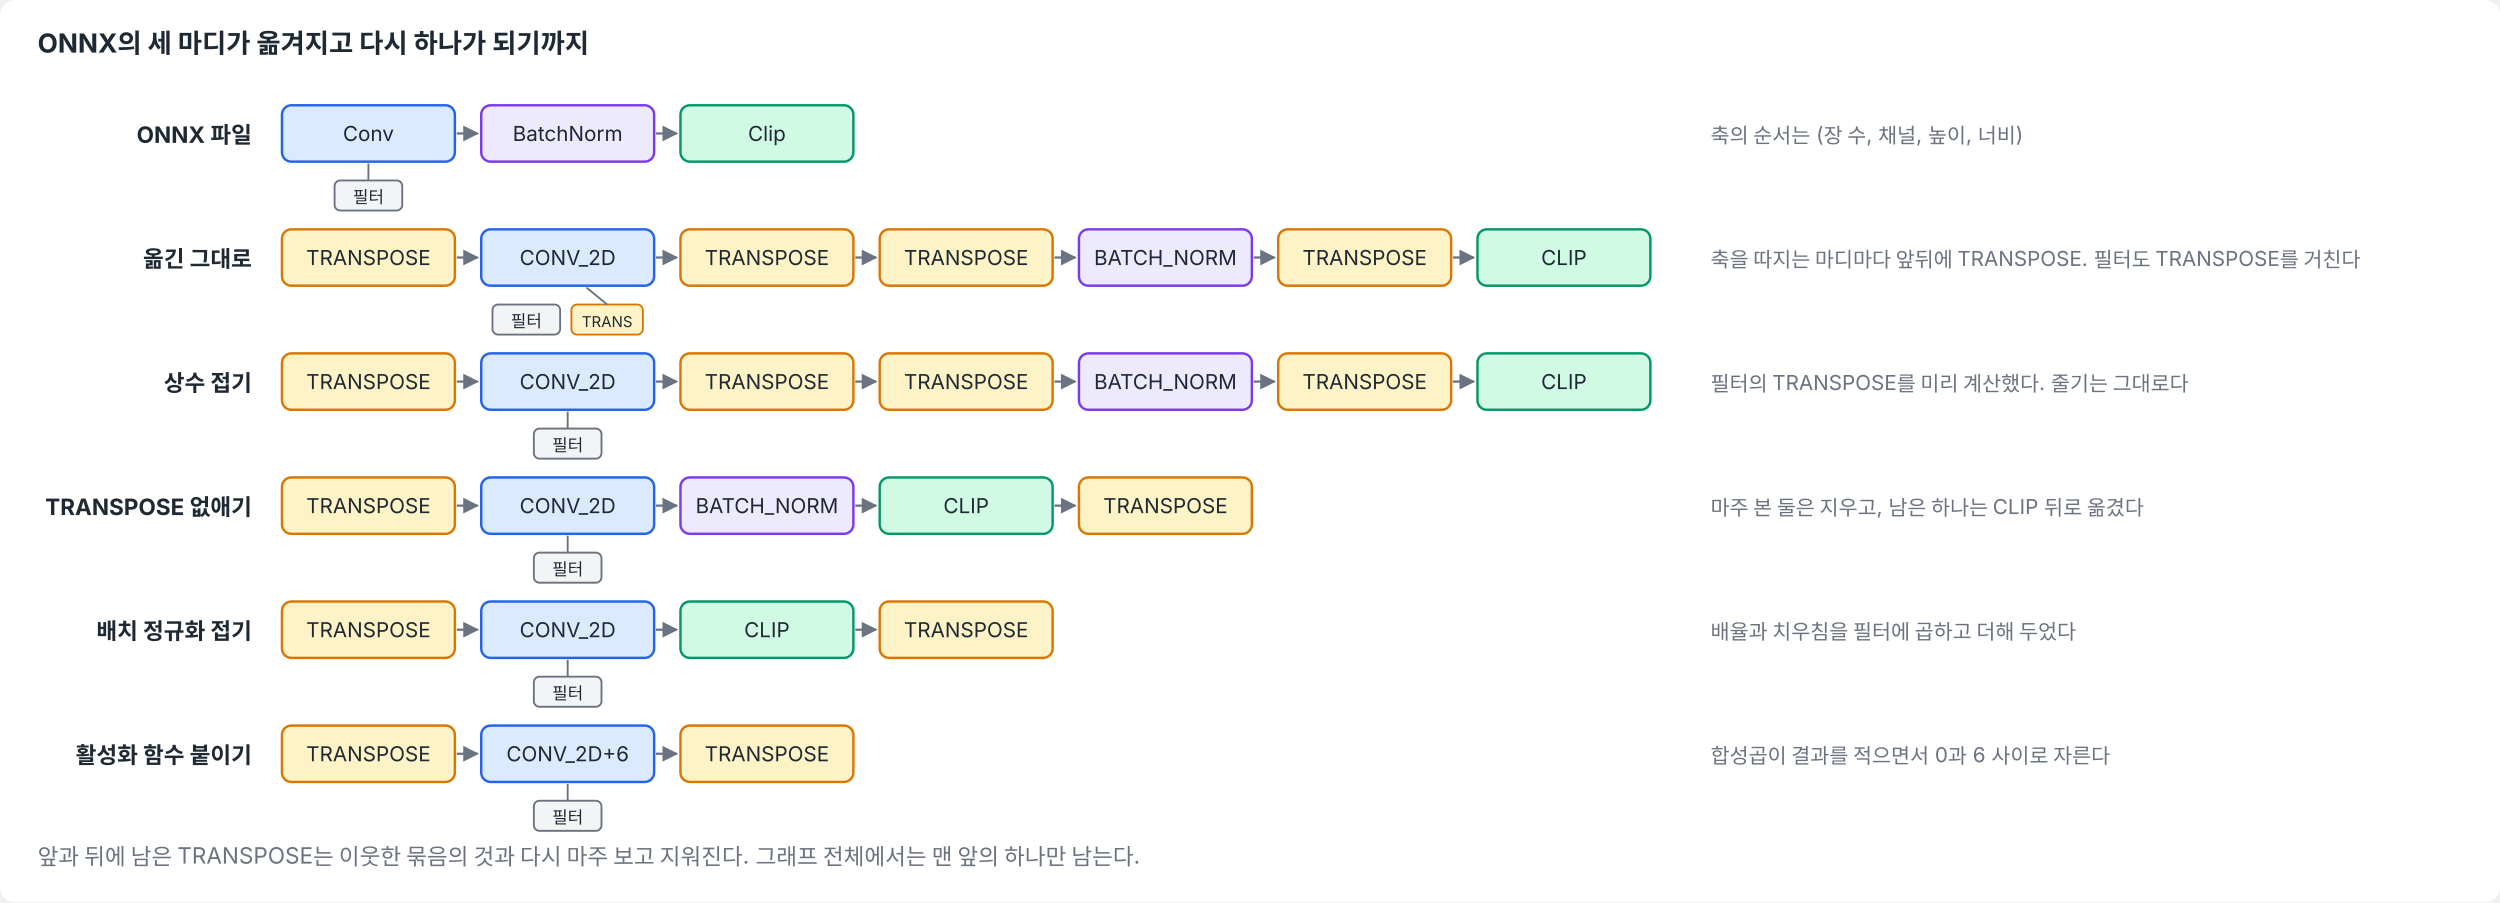
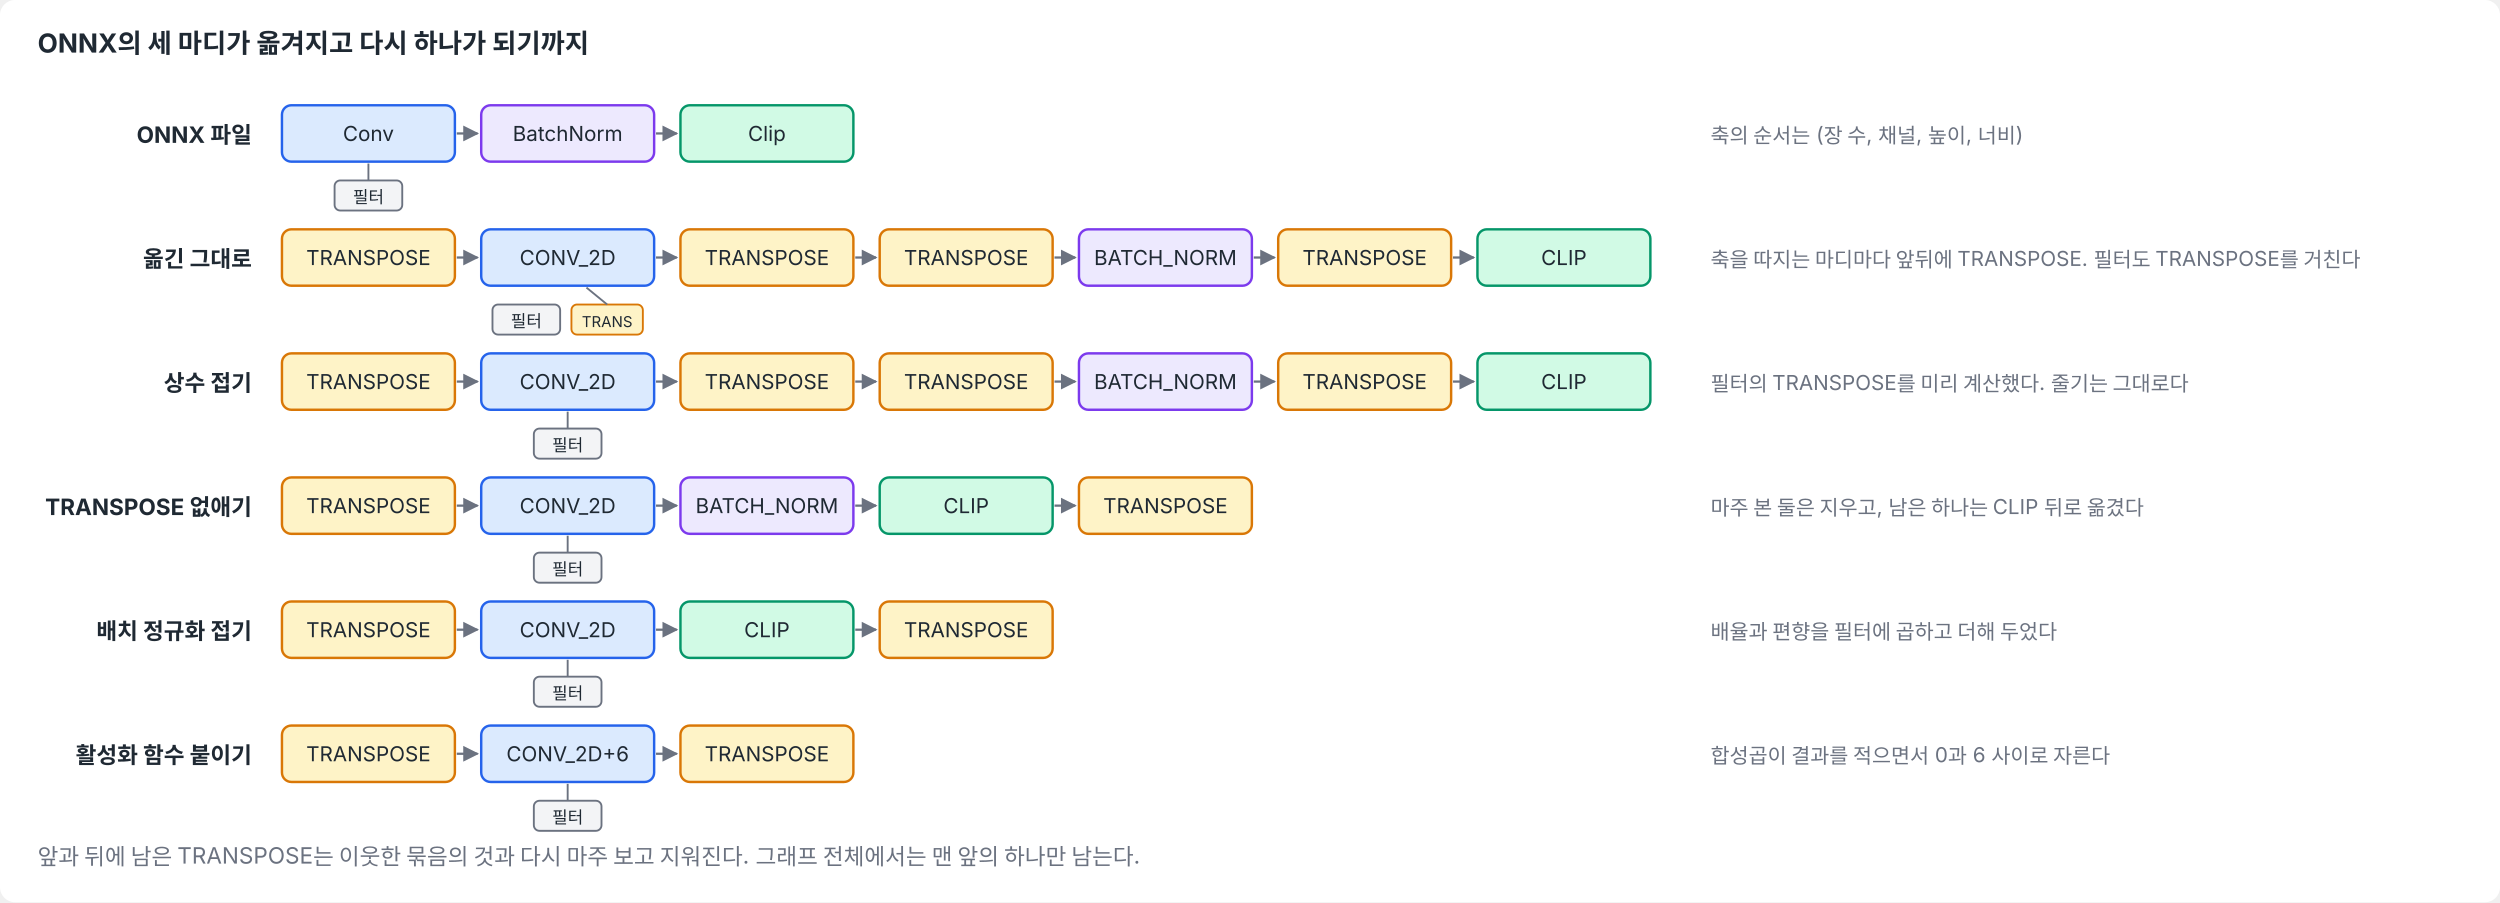
<svg xmlns="http://www.w3.org/2000/svg" viewBox="0 0 1330 480" width="1330" height="480" font-family="-apple-system, Segoe UI, Noto Sans KR, sans-serif" font-size="14">
  <defs>
    <marker id="arrow-1f2933" viewBox="0 0 10 10" refX="9" refY="5" markerWidth="7" markerHeight="7" orient="auto">
      <path d="M0,0 L10,5 L0,10 z" fill="#1f2933" />
    </marker>
    <marker id="arrow-6b7280" viewBox="0 0 10 10" refX="9" refY="5" markerWidth="7" markerHeight="7" orient="auto">
      <path d="M0,0 L10,5 L0,10 z" fill="#6b7280" />
    </marker>
    <marker id="arrow-2563eb" viewBox="0 0 10 10" refX="9" refY="5" markerWidth="7" markerHeight="7" orient="auto">
      <path d="M0,0 L10,5 L0,10 z" fill="#2563eb" />
    </marker>
    <marker id="arrow-d97706" viewBox="0 0 10 10" refX="9" refY="5" markerWidth="7" markerHeight="7" orient="auto">
      <path d="M0,0 L10,5 L0,10 z" fill="#d97706" />
    </marker>
    <marker id="arrow-059669" viewBox="0 0 10 10" refX="9" refY="5" markerWidth="7" markerHeight="7" orient="auto">
      <path d="M0,0 L10,5 L0,10 z" fill="#059669" />
    </marker>
  </defs>
  <rect width="1330" height="480" rx="8" fill="#ffffff" />
  <text x="20" y="28" fill="#1f2933" font-size="14" text-anchor="start" font-weight="bold">ONNX의 세 마디가 옮겨지고 다시 하나가 되기까지</text>
  <text x="134" y="76" fill="#1f2933" font-size="12" text-anchor="end" font-weight="bold">ONNX 파일</text>
  <rect x="150.0" y="56.0" width="92.0" height="30.0" rx="5" fill="#dbeafe" stroke="#2563eb" stroke-width="1.3" />
  <text x="196.0" y="75.0" fill="#1f2933" font-size="11" text-anchor="middle" font-weight="normal">Conv</text>
  <rect x="256.0" y="56.0" width="92.0" height="30.0" rx="5" fill="#ede9fe" stroke="#7c3aed" stroke-width="1.3" />
  <text x="302.0" y="75.0" fill="#1f2933" font-size="11" text-anchor="middle" font-weight="normal">BatchNorm</text>
  <line x1="243" y1="71.0" x2="254" y2="71.0" stroke="#6b7280" stroke-width="1.2" marker-end="url(#arrow-6b7280)" />
  <rect x="362.0" y="56.0" width="92.0" height="30.0" rx="5" fill="#d1fae5" stroke="#059669" stroke-width="1.3" />
  <text x="408.0" y="75.0" fill="#1f2933" font-size="11" text-anchor="middle" font-weight="normal">Clip</text>
  <line x1="349" y1="71.0" x2="360" y2="71.0" stroke="#6b7280" stroke-width="1.2" marker-end="url(#arrow-6b7280)" />
  <rect x="178.0" y="96.0" width="36.0" height="16.0" rx="3" fill="#f3f4f6" stroke="#6b7280" stroke-width="1" />
  <text x="196" y="108" fill="#1f2933" font-size="9" text-anchor="middle" font-weight="normal">필터</text>
  <line x1="196" y1="96" x2="196" y2="87" stroke="#6b7280" stroke-width="1" />
  <text x="910" y="76" fill="#6b7280" font-size="11" text-anchor="start" font-weight="normal">축의 순서는 (장 수, 채널, 높이, 너비)</text>
  <text x="134" y="142" fill="#1f2933" font-size="12" text-anchor="end" font-weight="bold">옮긴 그대로</text>
  <rect x="150.0" y="122.0" width="92.0" height="30.0" rx="5" fill="#fef3c7" stroke="#d97706" stroke-width="1.3" />
  <text x="196.0" y="141.0" fill="#1f2933" font-size="11" text-anchor="middle" font-weight="normal">TRANSPOSE</text>
  <rect x="256.0" y="122.0" width="92.0" height="30.0" rx="5" fill="#dbeafe" stroke="#2563eb" stroke-width="1.3" />
  <text x="302.0" y="141.0" fill="#1f2933" font-size="11" text-anchor="middle" font-weight="normal">CONV_2D</text>
  <line x1="243" y1="137.0" x2="254" y2="137.0" stroke="#6b7280" stroke-width="1.2" marker-end="url(#arrow-6b7280)" />
  <rect x="362.0" y="122.0" width="92.0" height="30.0" rx="5" fill="#fef3c7" stroke="#d97706" stroke-width="1.3" />
  <text x="408.0" y="141.0" fill="#1f2933" font-size="11" text-anchor="middle" font-weight="normal">TRANSPOSE</text>
  <line x1="349" y1="137.0" x2="360" y2="137.0" stroke="#6b7280" stroke-width="1.2" marker-end="url(#arrow-6b7280)" />
  <rect x="468.0" y="122.0" width="92.0" height="30.0" rx="5" fill="#fef3c7" stroke="#d97706" stroke-width="1.3" />
  <text x="514.0" y="141.0" fill="#1f2933" font-size="11" text-anchor="middle" font-weight="normal">TRANSPOSE</text>
  <line x1="455" y1="137.0" x2="466" y2="137.0" stroke="#6b7280" stroke-width="1.2" marker-end="url(#arrow-6b7280)" />
  <rect x="574.0" y="122.0" width="92.0" height="30.0" rx="5" fill="#ede9fe" stroke="#7c3aed" stroke-width="1.3" />
  <text x="620.0" y="141.0" fill="#1f2933" font-size="11" text-anchor="middle" font-weight="normal">BATCH_NORM</text>
  <line x1="561" y1="137.0" x2="572" y2="137.0" stroke="#6b7280" stroke-width="1.2" marker-end="url(#arrow-6b7280)" />
  <rect x="680.0" y="122.0" width="92.0" height="30.0" rx="5" fill="#fef3c7" stroke="#d97706" stroke-width="1.3" />
  <text x="726.0" y="141.0" fill="#1f2933" font-size="11" text-anchor="middle" font-weight="normal">TRANSPOSE</text>
  <line x1="667" y1="137.0" x2="678" y2="137.0" stroke="#6b7280" stroke-width="1.2" marker-end="url(#arrow-6b7280)" />
  <rect x="786.0" y="122.0" width="92.0" height="30.0" rx="5" fill="#d1fae5" stroke="#059669" stroke-width="1.3" />
  <text x="832.0" y="141.0" fill="#1f2933" font-size="11" text-anchor="middle" font-weight="normal">CLIP</text>
  <line x1="773" y1="137.0" x2="784" y2="137.0" stroke="#6b7280" stroke-width="1.2" marker-end="url(#arrow-6b7280)" />
  <rect x="262.0" y="162.0" width="36.0" height="16.0" rx="3" fill="#f3f4f6" stroke="#6b7280" stroke-width="1" />
  <text x="280" y="174" fill="#1f2933" font-size="9" text-anchor="middle" font-weight="normal">필터</text>
  <rect x="304.0" y="162.0" width="38.0" height="16.0" rx="3" fill="#fef3c7" stroke="#d97706" stroke-width="1" />
  <text x="323" y="174" fill="#1f2933" font-size="8" text-anchor="middle" font-weight="normal">TRANS</text>
  <line x1="323" y1="162" x2="312" y2="153" stroke="#6b7280" stroke-width="1" />
  <text x="910" y="142" fill="#6b7280" font-size="11" text-anchor="start" font-weight="normal">축을 따지는 마디마다 앞뒤에 TRANSPOSE. 필터도 TRANSPOSE를 거친다</text>
  <text x="134" y="208" fill="#1f2933" font-size="12" text-anchor="end" font-weight="bold">상수 접기</text>
  <rect x="150.0" y="188.0" width="92.0" height="30.0" rx="5" fill="#fef3c7" stroke="#d97706" stroke-width="1.3" />
  <text x="196.0" y="207.0" fill="#1f2933" font-size="11" text-anchor="middle" font-weight="normal">TRANSPOSE</text>
  <rect x="256.0" y="188.0" width="92.0" height="30.0" rx="5" fill="#dbeafe" stroke="#2563eb" stroke-width="1.3" />
  <text x="302.0" y="207.0" fill="#1f2933" font-size="11" text-anchor="middle" font-weight="normal">CONV_2D</text>
  <line x1="243" y1="203.0" x2="254" y2="203.0" stroke="#6b7280" stroke-width="1.2" marker-end="url(#arrow-6b7280)" />
  <rect x="362.0" y="188.0" width="92.0" height="30.0" rx="5" fill="#fef3c7" stroke="#d97706" stroke-width="1.3" />
  <text x="408.0" y="207.0" fill="#1f2933" font-size="11" text-anchor="middle" font-weight="normal">TRANSPOSE</text>
  <line x1="349" y1="203.0" x2="360" y2="203.0" stroke="#6b7280" stroke-width="1.2" marker-end="url(#arrow-6b7280)" />
  <rect x="468.0" y="188.0" width="92.0" height="30.0" rx="5" fill="#fef3c7" stroke="#d97706" stroke-width="1.3" />
  <text x="514.0" y="207.0" fill="#1f2933" font-size="11" text-anchor="middle" font-weight="normal">TRANSPOSE</text>
  <line x1="455" y1="203.0" x2="466" y2="203.0" stroke="#6b7280" stroke-width="1.2" marker-end="url(#arrow-6b7280)" />
  <rect x="574.0" y="188.0" width="92.0" height="30.0" rx="5" fill="#ede9fe" stroke="#7c3aed" stroke-width="1.3" />
  <text x="620.0" y="207.0" fill="#1f2933" font-size="11" text-anchor="middle" font-weight="normal">BATCH_NORM</text>
  <line x1="561" y1="203.0" x2="572" y2="203.0" stroke="#6b7280" stroke-width="1.2" marker-end="url(#arrow-6b7280)" />
  <rect x="680.0" y="188.0" width="92.0" height="30.0" rx="5" fill="#fef3c7" stroke="#d97706" stroke-width="1.3" />
  <text x="726.0" y="207.0" fill="#1f2933" font-size="11" text-anchor="middle" font-weight="normal">TRANSPOSE</text>
  <line x1="667" y1="203.0" x2="678" y2="203.0" stroke="#6b7280" stroke-width="1.2" marker-end="url(#arrow-6b7280)" />
  <rect x="786.0" y="188.0" width="92.0" height="30.0" rx="5" fill="#d1fae5" stroke="#059669" stroke-width="1.3" />
  <text x="832.0" y="207.0" fill="#1f2933" font-size="11" text-anchor="middle" font-weight="normal">CLIP</text>
  <line x1="773" y1="203.0" x2="784" y2="203.0" stroke="#6b7280" stroke-width="1.2" marker-end="url(#arrow-6b7280)" />
  <rect x="284.0" y="228.0" width="36.0" height="16.0" rx="3" fill="#f3f4f6" stroke="#6b7280" stroke-width="1" />
  <text x="302" y="240" fill="#1f2933" font-size="9" text-anchor="middle" font-weight="normal">필터</text>
  <line x1="302" y1="228" x2="302" y2="219" stroke="#6b7280" stroke-width="1" />
  <text x="910" y="208" fill="#6b7280" font-size="11" text-anchor="start" font-weight="normal">필터의 TRANSPOSE를 미리 계산했다. 줄기는 그대로다</text>
  <text x="134" y="274" fill="#1f2933" font-size="12" text-anchor="end" font-weight="bold">TRANSPOSE 없애기</text>
  <rect x="150.0" y="254.0" width="92.0" height="30.0" rx="5" fill="#fef3c7" stroke="#d97706" stroke-width="1.3" />
  <text x="196.0" y="273.0" fill="#1f2933" font-size="11" text-anchor="middle" font-weight="normal">TRANSPOSE</text>
  <rect x="256.0" y="254.0" width="92.0" height="30.0" rx="5" fill="#dbeafe" stroke="#2563eb" stroke-width="1.3" />
  <text x="302.0" y="273.0" fill="#1f2933" font-size="11" text-anchor="middle" font-weight="normal">CONV_2D</text>
  <line x1="243" y1="269.0" x2="254" y2="269.0" stroke="#6b7280" stroke-width="1.2" marker-end="url(#arrow-6b7280)" />
  <rect x="362.0" y="254.0" width="92.0" height="30.0" rx="5" fill="#ede9fe" stroke="#7c3aed" stroke-width="1.3" />
  <text x="408.0" y="273.0" fill="#1f2933" font-size="11" text-anchor="middle" font-weight="normal">BATCH_NORM</text>
  <line x1="349" y1="269.0" x2="360" y2="269.0" stroke="#6b7280" stroke-width="1.2" marker-end="url(#arrow-6b7280)" />
  <rect x="468.0" y="254.0" width="92.0" height="30.0" rx="5" fill="#d1fae5" stroke="#059669" stroke-width="1.3" />
  <text x="514.0" y="273.0" fill="#1f2933" font-size="11" text-anchor="middle" font-weight="normal">CLIP</text>
  <line x1="455" y1="269.0" x2="466" y2="269.0" stroke="#6b7280" stroke-width="1.2" marker-end="url(#arrow-6b7280)" />
  <rect x="574.0" y="254.0" width="92.0" height="30.0" rx="5" fill="#fef3c7" stroke="#d97706" stroke-width="1.3" />
  <text x="620.0" y="273.0" fill="#1f2933" font-size="11" text-anchor="middle" font-weight="normal">TRANSPOSE</text>
  <line x1="561" y1="269.0" x2="572" y2="269.0" stroke="#6b7280" stroke-width="1.2" marker-end="url(#arrow-6b7280)" />
  <rect x="284.0" y="294.0" width="36.0" height="16.0" rx="3" fill="#f3f4f6" stroke="#6b7280" stroke-width="1" />
  <text x="302" y="306" fill="#1f2933" font-size="9" text-anchor="middle" font-weight="normal">필터</text>
  <line x1="302" y1="294" x2="302" y2="285" stroke="#6b7280" stroke-width="1" />
  <text x="910" y="274" fill="#6b7280" font-size="11" text-anchor="start" font-weight="normal">마주 본 둘은 지우고, 남은 하나는 CLIP 뒤로 옮겼다</text>
  <text x="134" y="340" fill="#1f2933" font-size="12" text-anchor="end" font-weight="bold">배치 정규화 접기</text>
  <rect x="150.0" y="320.0" width="92.0" height="30.0" rx="5" fill="#fef3c7" stroke="#d97706" stroke-width="1.3" />
  <text x="196.0" y="339.0" fill="#1f2933" font-size="11" text-anchor="middle" font-weight="normal">TRANSPOSE</text>
  <rect x="256.0" y="320.0" width="92.0" height="30.0" rx="5" fill="#dbeafe" stroke="#2563eb" stroke-width="1.3" />
  <text x="302.0" y="339.0" fill="#1f2933" font-size="11" text-anchor="middle" font-weight="normal">CONV_2D</text>
  <line x1="243" y1="335.0" x2="254" y2="335.0" stroke="#6b7280" stroke-width="1.2" marker-end="url(#arrow-6b7280)" />
  <rect x="362.0" y="320.0" width="92.0" height="30.0" rx="5" fill="#d1fae5" stroke="#059669" stroke-width="1.3" />
  <text x="408.0" y="339.0" fill="#1f2933" font-size="11" text-anchor="middle" font-weight="normal">CLIP</text>
  <line x1="349" y1="335.0" x2="360" y2="335.0" stroke="#6b7280" stroke-width="1.2" marker-end="url(#arrow-6b7280)" />
  <rect x="468.0" y="320.0" width="92.0" height="30.0" rx="5" fill="#fef3c7" stroke="#d97706" stroke-width="1.3" />
  <text x="514.0" y="339.0" fill="#1f2933" font-size="11" text-anchor="middle" font-weight="normal">TRANSPOSE</text>
  <line x1="455" y1="335.0" x2="466" y2="335.0" stroke="#6b7280" stroke-width="1.2" marker-end="url(#arrow-6b7280)" />
  <rect x="284.0" y="360.0" width="36.0" height="16.0" rx="3" fill="#f3f4f6" stroke="#6b7280" stroke-width="1" />
  <text x="302" y="372" fill="#1f2933" font-size="9" text-anchor="middle" font-weight="normal">필터</text>
  <line x1="302" y1="360" x2="302" y2="351" stroke="#6b7280" stroke-width="1" />
-   <text x="910" y="340" fill="#6b7280" font-size="11" text-anchor="start" font-weight="normal">배율과 치우침을 필터에 곱하고 더해 두었다</text>
+   <text x="910" y="340" fill="#6b7280" font-size="11" text-anchor="start" font-weight="normal">배율과 편향을 필터에 곱하고 더해 두었다</text>
  <text x="134" y="406" fill="#1f2933" font-size="12" text-anchor="end" font-weight="bold">활성화 함수 붙이기</text>
  <rect x="150.0" y="386.0" width="92.0" height="30.0" rx="5" fill="#fef3c7" stroke="#d97706" stroke-width="1.3" />
  <text x="196.0" y="405.0" fill="#1f2933" font-size="11" text-anchor="middle" font-weight="normal">TRANSPOSE</text>
  <rect x="256.0" y="386.0" width="92.0" height="30.0" rx="5" fill="#dbeafe" stroke="#2563eb" stroke-width="1.3" />
  <text x="302.0" y="405.0" fill="#1f2933" font-size="11" text-anchor="middle" font-weight="normal">CONV_2D+6</text>
  <line x1="243" y1="401.0" x2="254" y2="401.0" stroke="#6b7280" stroke-width="1.2" marker-end="url(#arrow-6b7280)" />
  <rect x="362.0" y="386.0" width="92.0" height="30.0" rx="5" fill="#fef3c7" stroke="#d97706" stroke-width="1.3" />
  <text x="408.0" y="405.0" fill="#1f2933" font-size="11" text-anchor="middle" font-weight="normal">TRANSPOSE</text>
  <line x1="349" y1="401.0" x2="360" y2="401.0" stroke="#6b7280" stroke-width="1.2" marker-end="url(#arrow-6b7280)" />
  <rect x="284.0" y="426.0" width="36.0" height="16.0" rx="3" fill="#f3f4f6" stroke="#6b7280" stroke-width="1" />
  <text x="302" y="438" fill="#1f2933" font-size="9" text-anchor="middle" font-weight="normal">필터</text>
  <line x1="302" y1="426" x2="302" y2="417" stroke="#6b7280" stroke-width="1" />
  <text x="910" y="406" fill="#6b7280" font-size="11" text-anchor="start" font-weight="normal">합성곱이 결과를 적으면서 0과 6 사이로 자른다</text>
  <text x="20" y="460" fill="#6b7280" font-size="12" text-anchor="start" font-weight="normal">앞과 뒤에 남은 TRANSPOSE는 이웃한 묶음의 것과 다시 마주 보고 지워진다. 그래프 전체에서는 맨 앞의 하나만 남는다.</text>
</svg>
